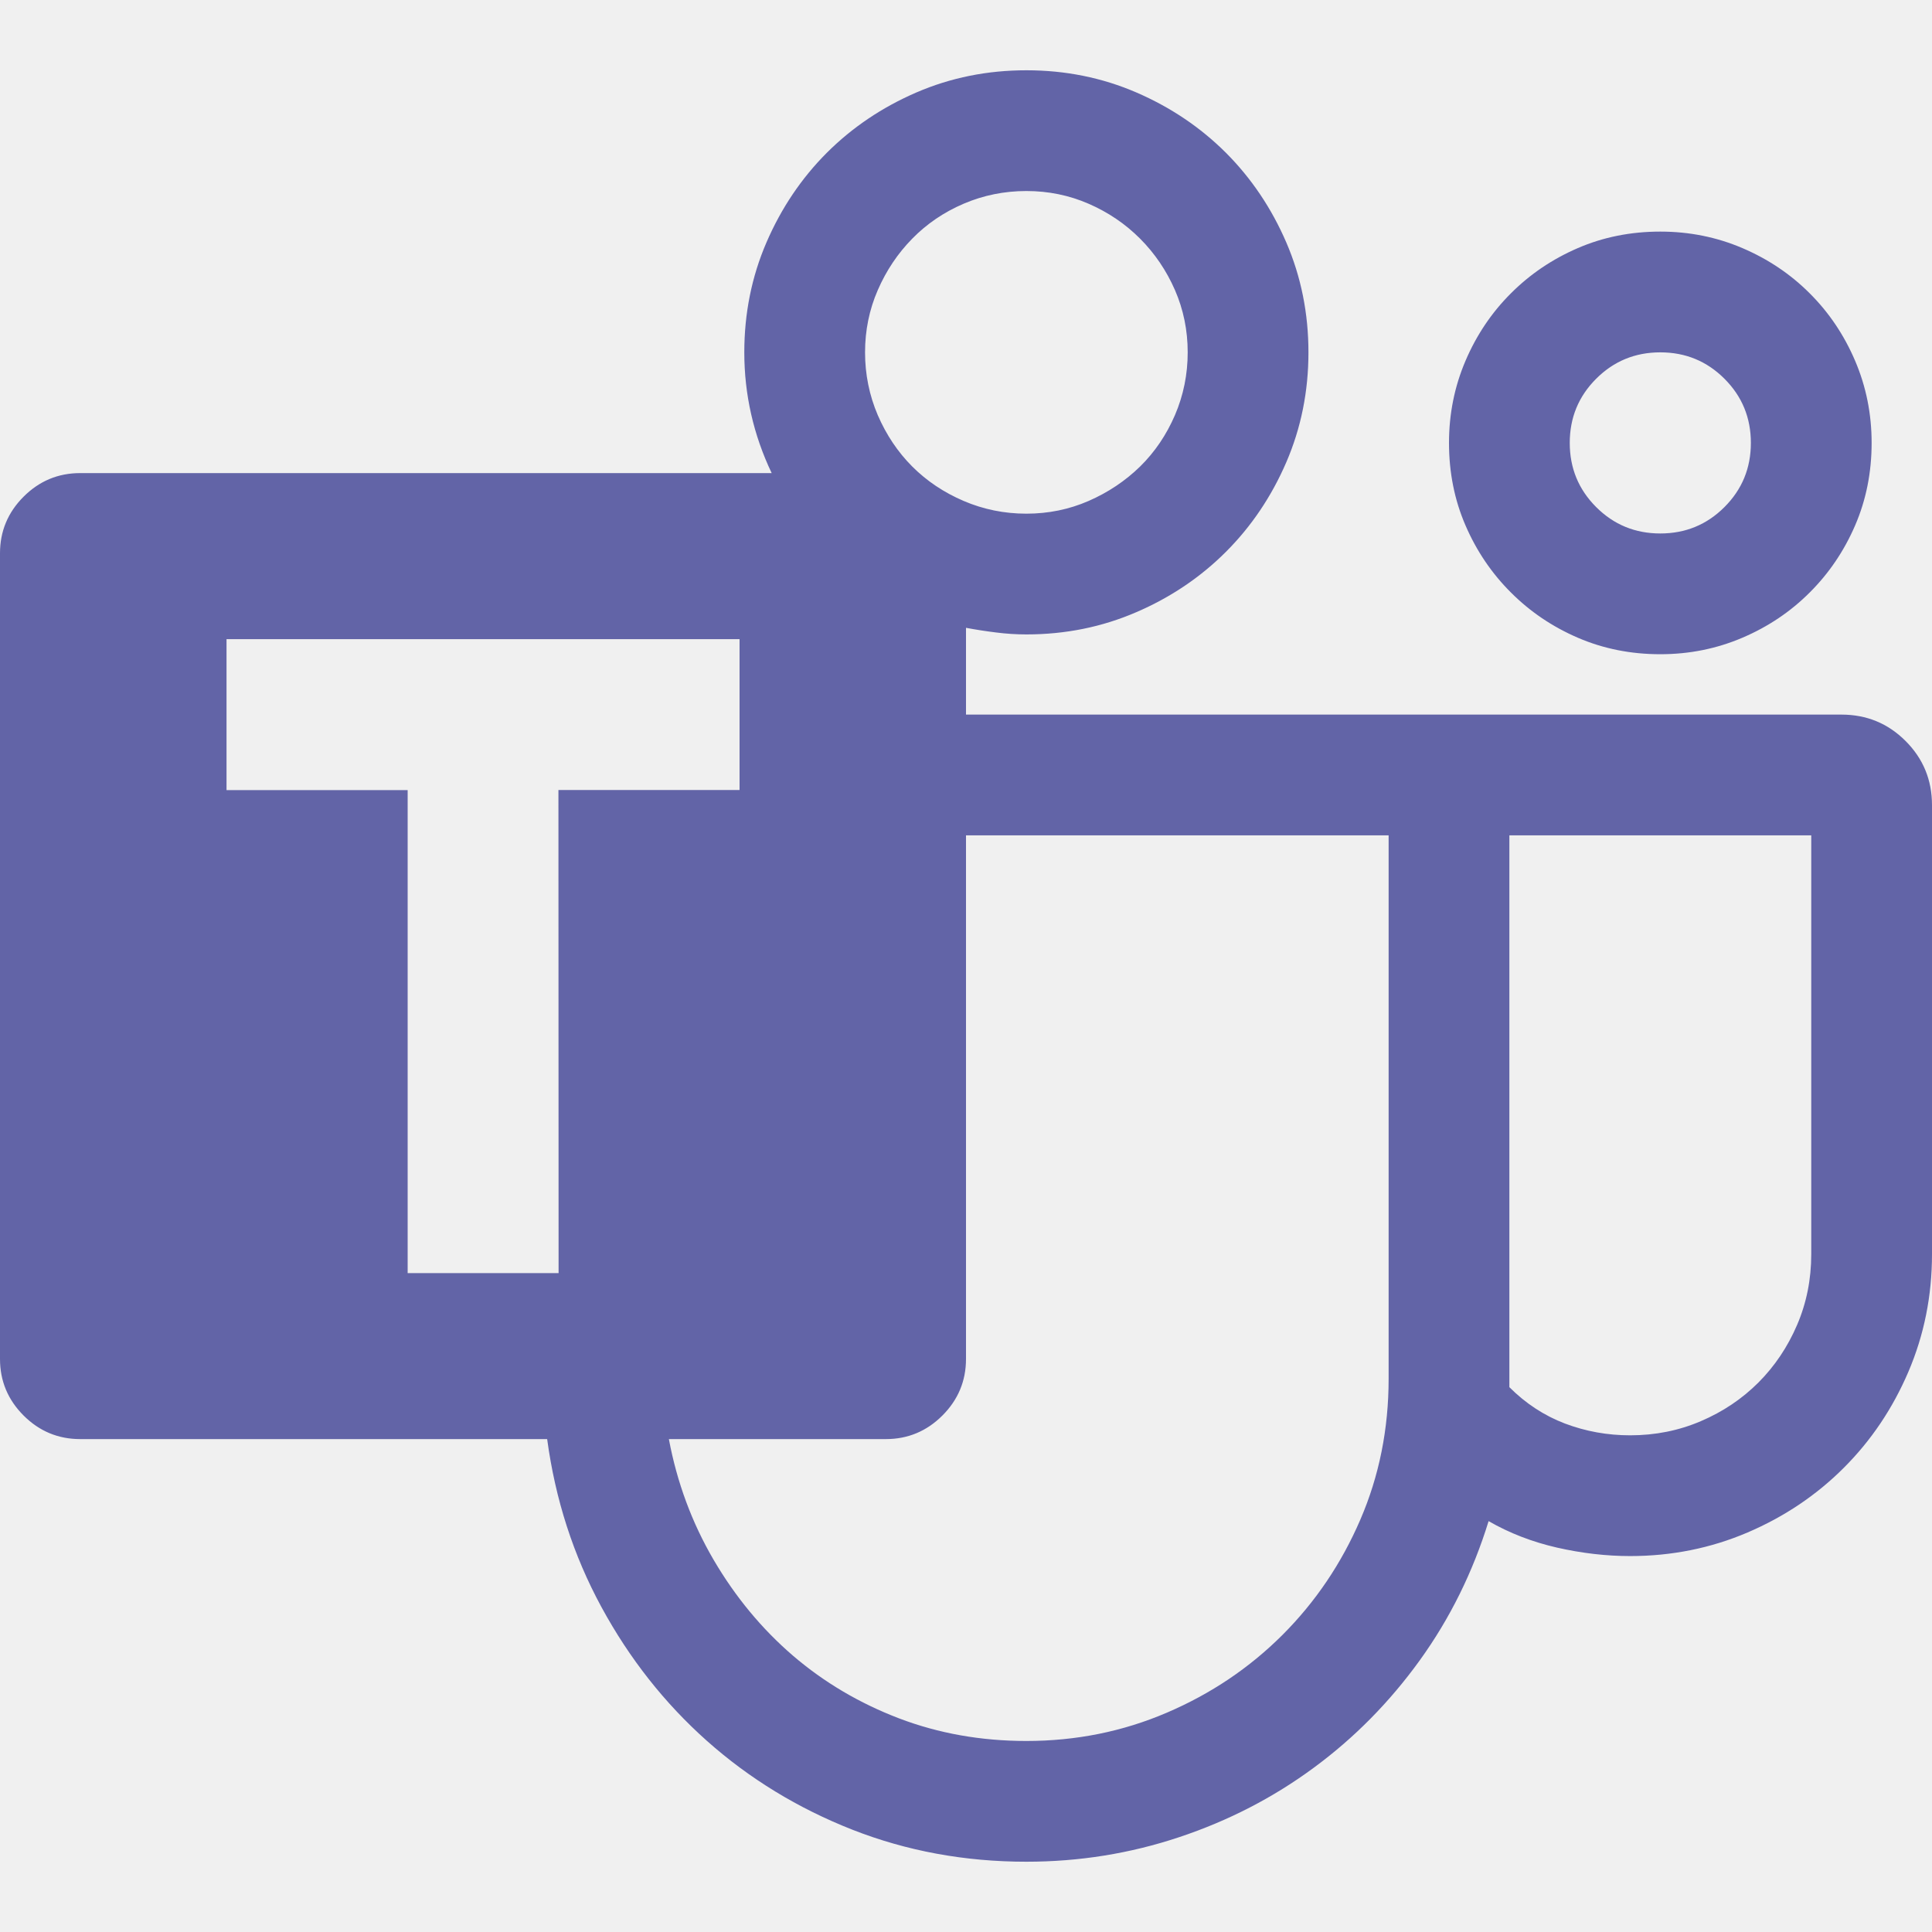
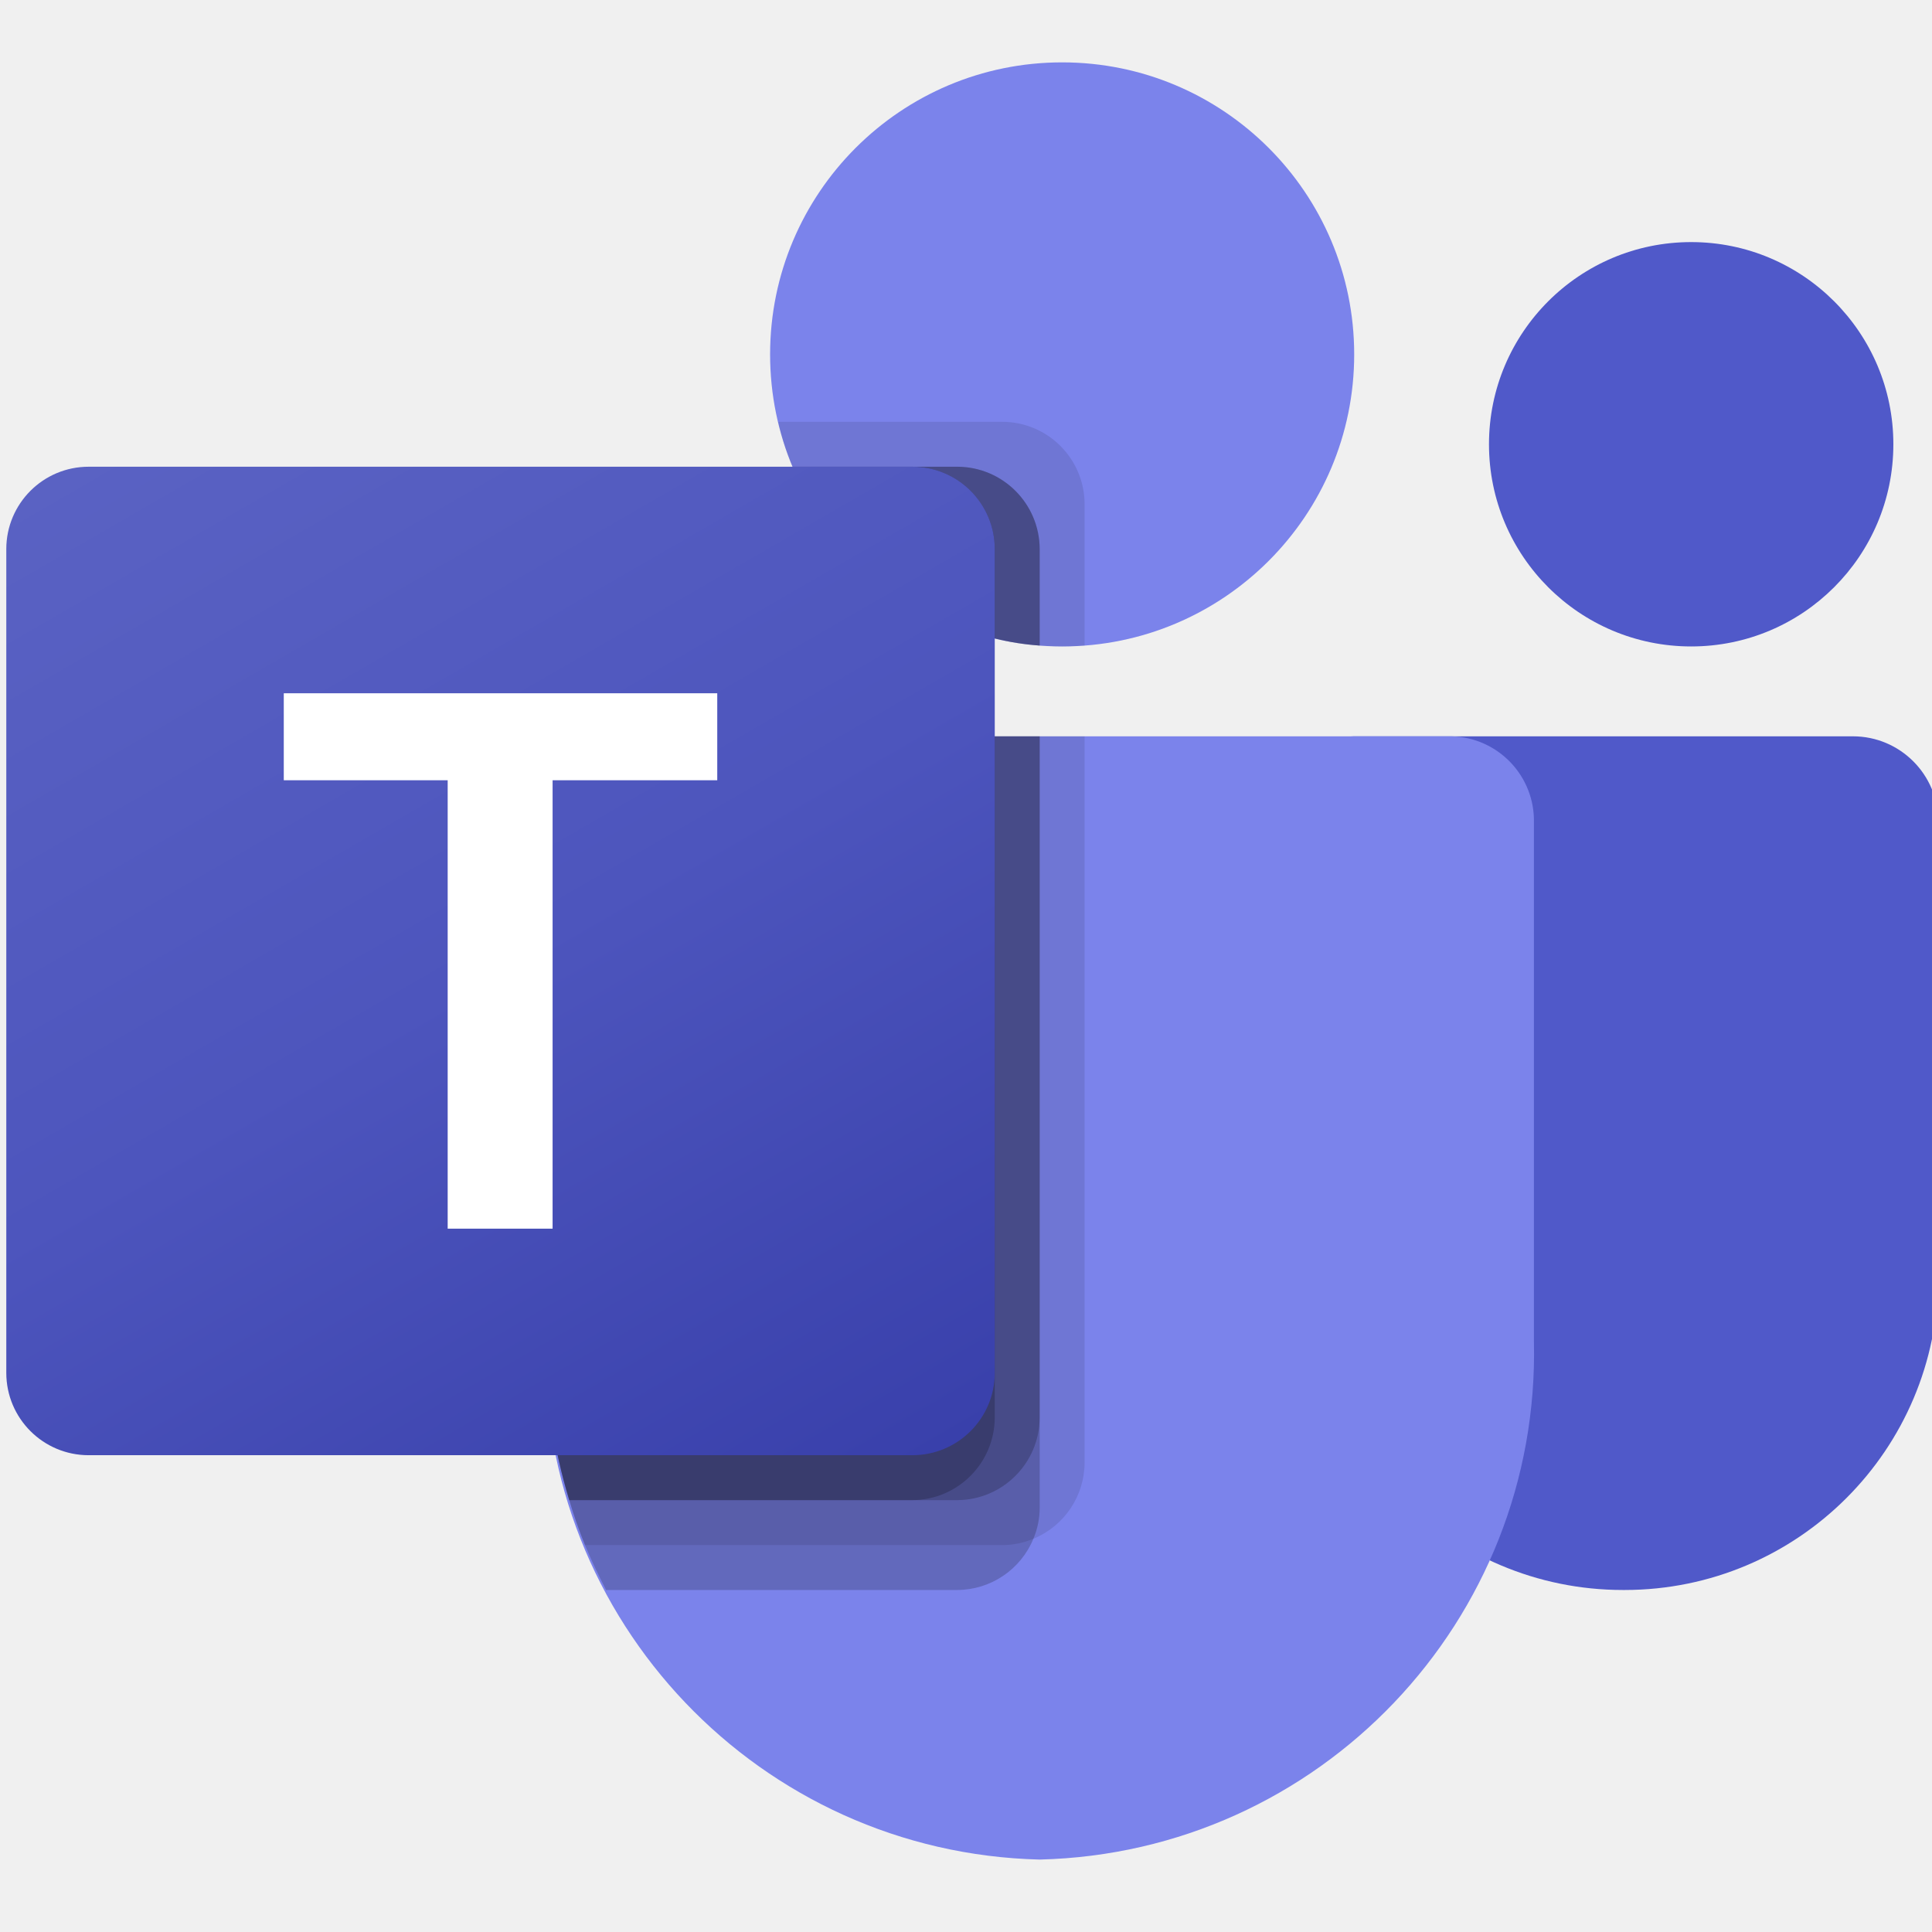
- <svg xmlns="http://www.w3.org/2000/svg" fill="#6264A7" role="img" viewBox="0 0 24 24">
-   <path d="M20.625 8.127q-.55 0-1.025-.205-.475-.205-.832-.563-.358-.357-.563-.832Q18 6.053 18 5.502q0-.54.205-1.02t.563-.837q.357-.358.832-.563.474-.205 1.025-.205.54 0 1.02.205t.837.563q.358.357.563.837.205.48.205 1.02 0 .55-.205 1.025-.205.475-.563.832-.357.358-.837.563-.48.205-1.02.205zm0-3.75q-.469 0-.797.328-.328.328-.328.797 0 .469.328.797.328.328.797.328.469 0 .797-.328.328-.328.328-.797 0-.469-.328-.797-.328-.328-.797-.328zM24 10.002v5.578q0 .774-.293 1.46-.293.685-.803 1.194-.51.51-1.195.803-.686.293-1.459.293-.445 0-.908-.105-.463-.106-.85-.329-.293.95-.855 1.729-.563.78-1.319 1.336-.756.557-1.67.861-.914.305-1.898.305-1.148 0-2.162-.398-1.014-.399-1.805-1.102-.79-.703-1.312-1.664t-.674-2.086h-5.8q-.411 0-.704-.293T0 16.881V6.873q0-.41.293-.703t.703-.293h8.59q-.34-.715-.34-1.5 0-.727.275-1.365.276-.639.75-1.114.475-.474 1.114-.75.638-.275 1.365-.275t1.365.275q.639.276 1.114.75.474.475.75 1.114.275.638.275 1.365t-.275 1.365q-.276.639-.75 1.113-.475.475-1.114.75-.638.276-1.365.276-.188 0-.375-.024-.188-.023-.375-.058v1.078h10.875q.469 0 .797.328.328.328.328.797zM12.75 2.373q-.41 0-.78.158-.368.158-.638.434-.27.275-.428.639-.158.363-.158.773 0 .41.158.78.159.368.428.638.27.27.639.428.369.158.779.158.41 0 .773-.158.364-.159.64-.428.274-.27.433-.639.158-.369.158-.779 0-.41-.158-.773-.159-.364-.434-.64-.275-.275-.639-.433-.363-.158-.773-.158zM6.937 9.814h2.25V7.94H2.814v1.875h2.25v6h1.875zm10.313 7.313v-6.75H12v6.504q0 .41-.293.703t-.703.293H8.309q.152.809.556 1.5.405.691.985 1.19.58.497 1.318.779.738.281 1.582.281.926 0 1.746-.352.82-.351 1.436-.966.615-.616.966-1.43.352-.815.352-1.752zm5.25-1.547v-5.203h-3.75v6.855q.305.305.691.452.387.146.809.146.469 0 .879-.176.41-.175.715-.48.304-.305.48-.715t.176-.879Z" />
+ <svg xmlns="http://www.w3.org/2000/svg" width="128" height="128" viewBox="0 0 128 128" fill="none">
+   <g clip-path="url(#clip0_168_571)">
+     <g clip-path="url(#clip1_168_571)">
+       <path d="M89.698 48.783H122.761C125.884 48.783 128.416 51.315 128.416 54.439V84.554C128.416 96.034 119.11 105.341 107.63 105.341H107.532C96.051 105.343 86.744 96.037 86.742 84.557C86.742 84.556 86.742 84.555 86.742 84.554V51.739C86.742 50.106 88.065 48.783 89.698 48.783Z" fill="#5059C9" />
+       <path d="M112.045 42.829C119.443 42.829 125.44 36.832 125.44 29.434C125.44 22.036 119.443 16.039 112.045 16.039C104.646 16.039 98.649 22.036 98.649 29.434C98.649 36.832 104.646 42.829 112.045 42.829Z" fill="#5059C9" />
+       <path d="M70.37 42.829C81.056 42.829 89.719 34.167 89.719 23.48C89.719 12.794 81.056 4.132 70.37 4.132C59.684 4.132 51.021 12.794 51.021 23.48C51.021 34.167 59.684 42.829 70.37 42.829Z" fill="#7B83EB" />
+       <path d="M96.169 48.783H41.594C38.507 48.859 36.066 51.421 36.137 54.507V88.856C35.706 107.378 50.36 122.748 68.882 123.201C87.403 122.748 102.057 107.378 101.626 88.856V54.507C101.697 51.421 99.256 48.859 96.169 48.783Z" fill="#7B83EB" />
+       <path opacity="0.1" d="M71.858 48.783V96.917C71.844 99.124 70.506 101.107 68.465 101.947C67.815 102.222 67.117 102.364 66.411 102.364H38.757C38.37 101.382 38.013 100.4 37.715 99.388C36.673 95.972 36.141 92.421 36.137 88.85V54.498C36.066 51.416 38.503 48.859 41.585 48.783H71.858Z" fill="black" />
+       <path opacity="0.2" d="M68.882 48.783V99.894C68.881 100.599 68.74 101.298 68.465 101.947C67.624 103.989 65.641 105.326 63.434 105.341H40.156C39.65 104.359 39.174 103.376 38.757 102.364C38.34 101.352 38.013 100.4 37.715 99.388C36.673 95.972 36.141 92.421 36.137 88.85V54.498C36.066 51.416 38.503 48.859 41.585 48.783H68.882Z" fill="black" />
+       <path opacity="0.2" d="M68.882 48.783V93.94C68.859 96.939 66.433 99.365 63.434 99.388H37.715C36.673 95.972 36.142 92.421 36.138 88.85V54.498C36.066 51.416 38.504 48.859 41.585 48.783H68.882Z" fill="black" />
+       <path opacity="0.2" d="M65.905 48.783V93.94C65.882 96.939 63.457 99.365 60.458 99.388H37.715C36.673 95.972 36.142 92.421 36.138 88.85V54.498C36.066 51.416 38.504 48.859 41.585 48.783H65.905Z" fill="black" />
+       <path opacity="0.1" d="M71.858 33.393V42.77C71.352 42.8 70.876 42.829 70.37 42.829C69.864 42.829 69.388 42.8 68.882 42.77C67.877 42.703 66.88 42.544 65.905 42.294C59.877 40.866 54.897 36.639 52.51 30.922C52.099 29.962 51.78 28.966 51.557 27.946H66.411C69.415 27.957 71.847 30.389 71.858 33.393Z" fill="black" />
+       <path opacity="0.2" d="M68.882 36.37V42.77C67.877 42.703 66.88 42.544 65.905 42.294C59.877 40.866 54.897 36.639 52.51 30.922H63.434C66.438 30.934 68.87 33.366 68.882 36.37Z" fill="black" />
+       <path opacity="0.2" d="M68.882 36.37V42.77C67.877 42.703 66.88 42.544 65.905 42.294C59.877 40.866 54.897 36.639 52.51 30.922H63.434C66.438 30.934 68.87 33.366 68.882 36.37Z" fill="black" />
+       <path opacity="0.2" d="M65.905 36.37V42.294C59.877 40.866 54.897 36.639 52.51 30.922H60.457C63.461 30.934 65.893 33.366 65.905 36.37Z" fill="black" />
+       <path d="M5.873 30.922H60.449C63.462 30.922 65.905 33.365 65.905 36.379V90.954C65.905 93.968 63.462 96.411 60.449 96.411H5.873C2.859 96.411 0.417 93.968 0.417 90.954V36.379C0.417 33.365 2.859 30.922 5.873 30.922Z" fill="url(#paint0_linear_168_571)" />
+       <path d="M47.52 51.694H36.611V81.402H29.66V51.694H18.801V45.931H47.52V51.694Z" fill="white" />
+     </g>
+   </g>
+   <defs>
+     <linearGradient id="paint0_linear_168_571" x1="11.793" y1="26.659" x2="54.528" y2="100.674" gradientUnits="userSpaceOnUse">
+       <stop stop-color="#5A62C3" />
+       <stop offset="0.5" stop-color="#4D55BD" />
+       <stop offset="1" stop-color="#3940AB" />
+     </linearGradient>
+     <clipPath id="clip0_168_571">
+       <rect width="128" height="128" fill="white" />
+     </clipPath>
+     <clipPath id="clip1_168_571">
+       <rect width="128" height="119.07" fill="white" transform="translate(0.416504 4.13162)" />
+     </clipPath>
+   </defs>
</svg>
